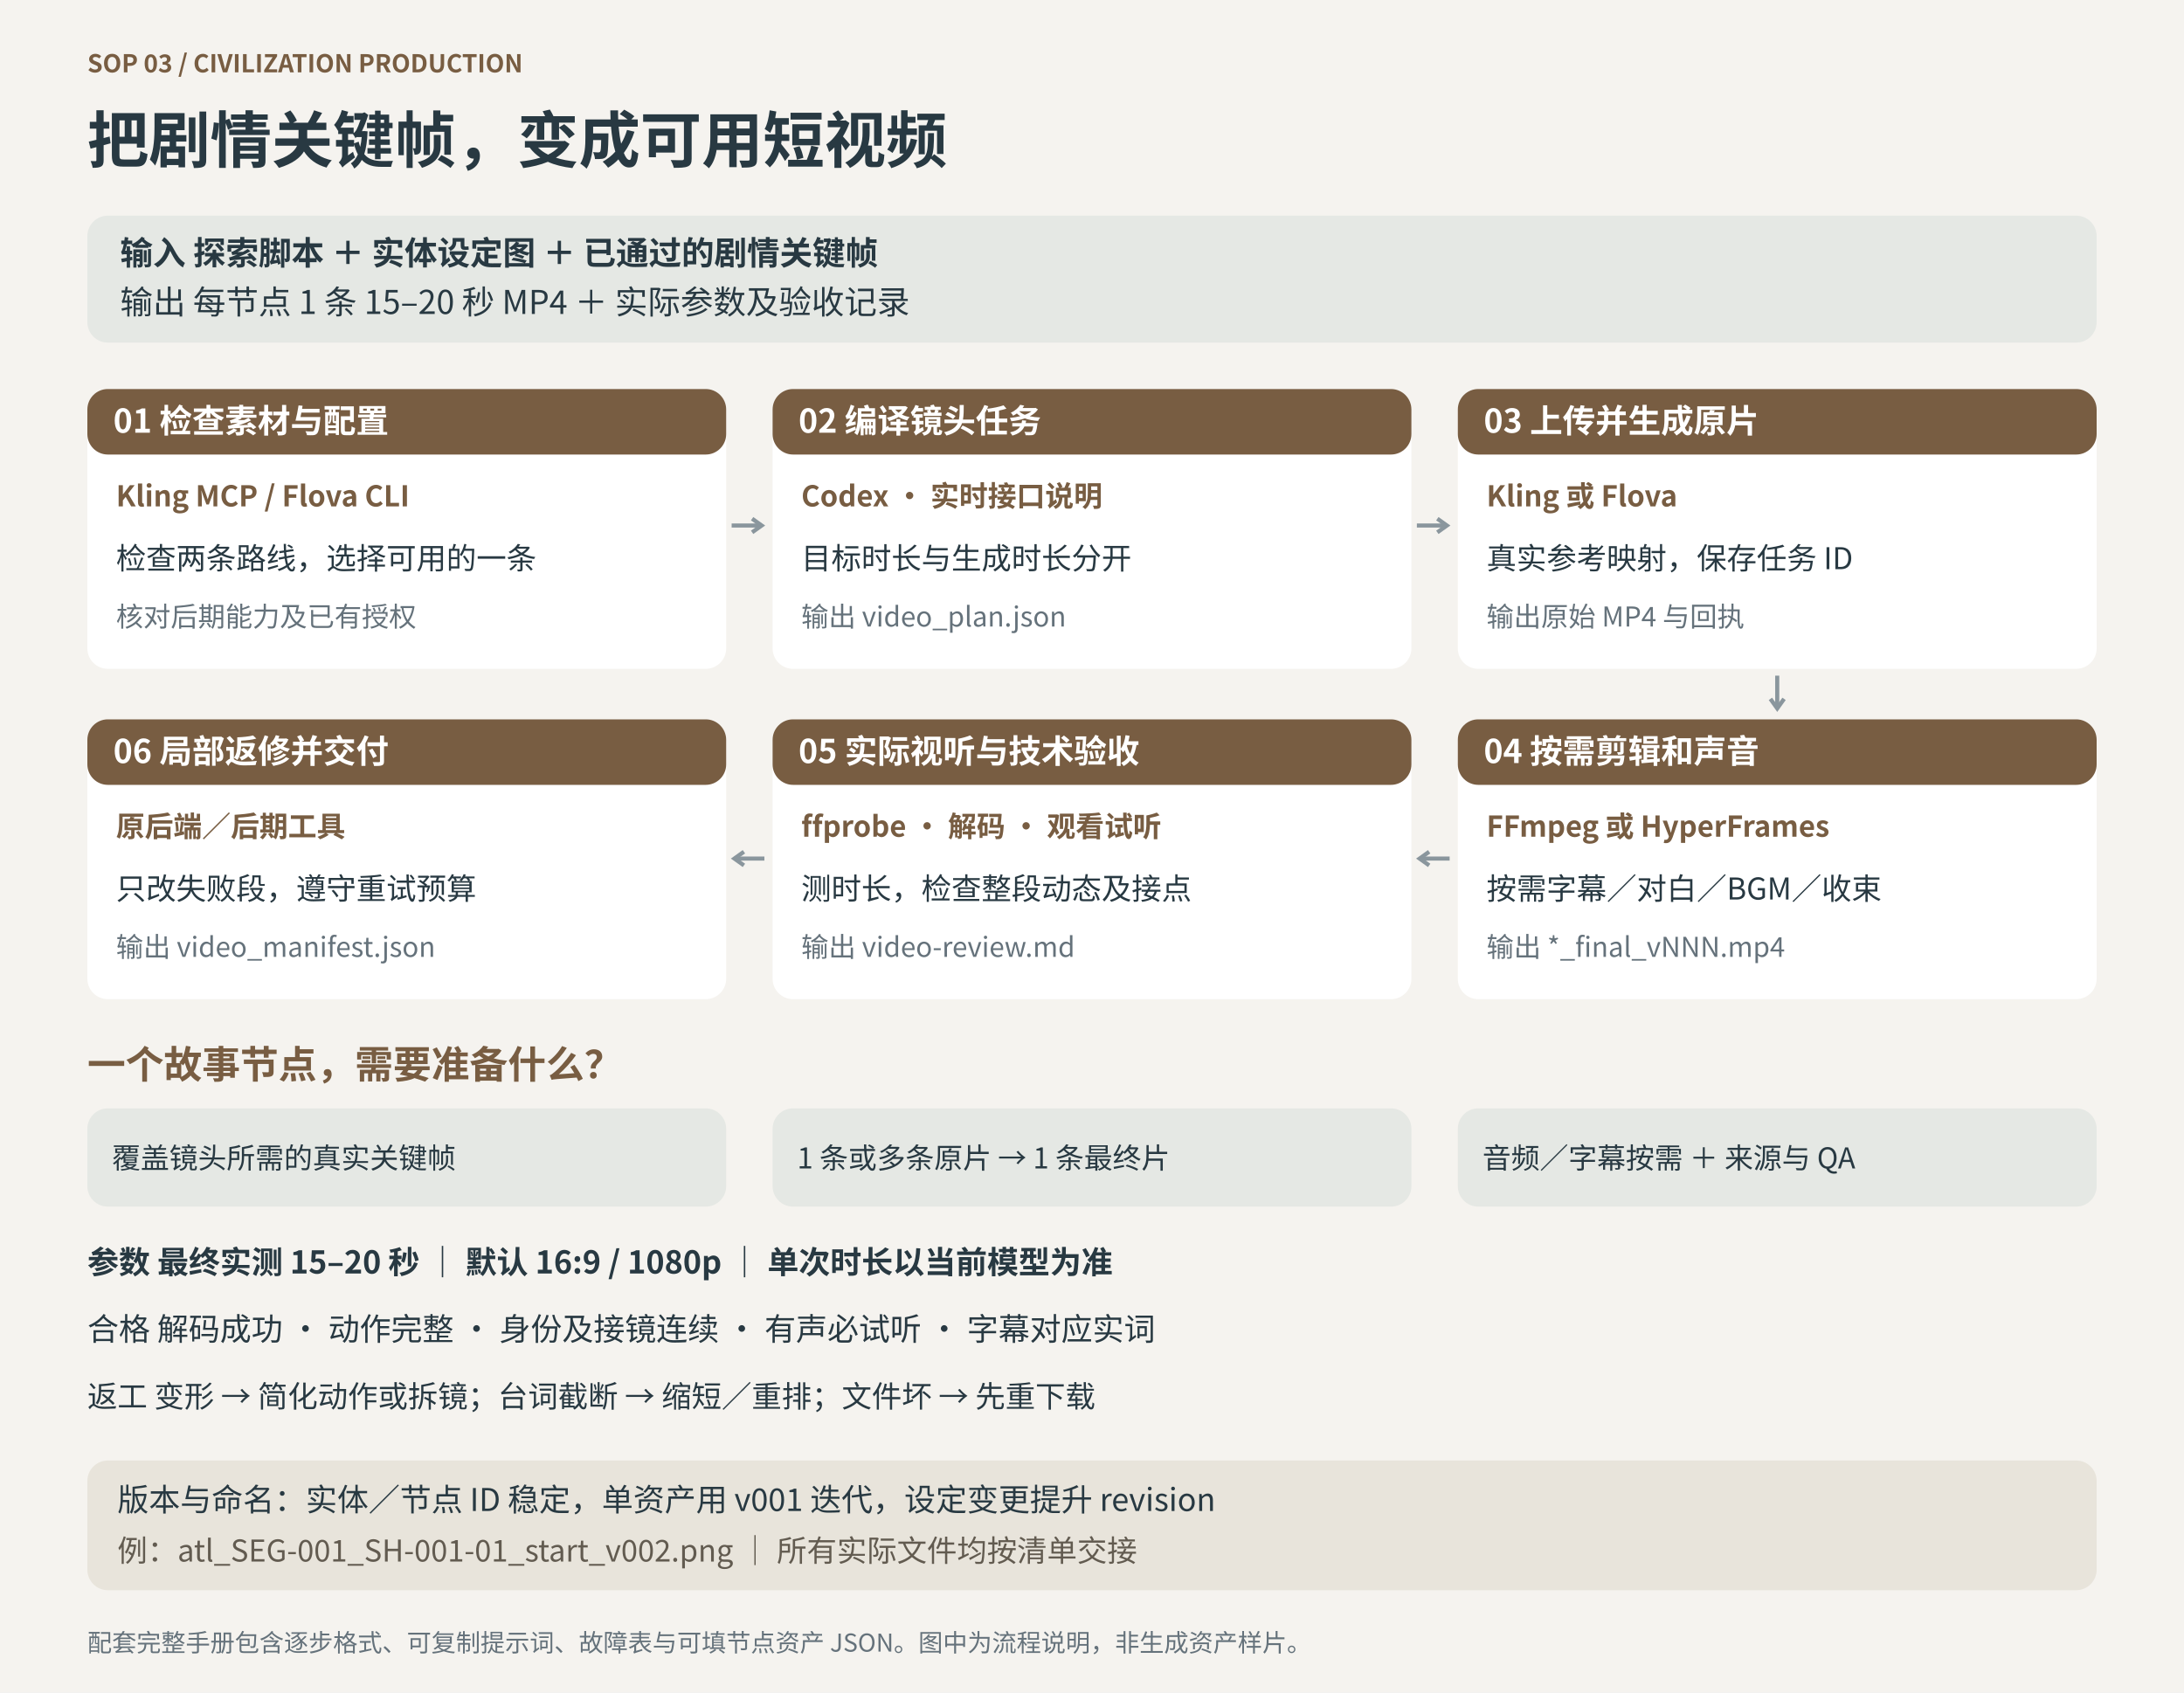
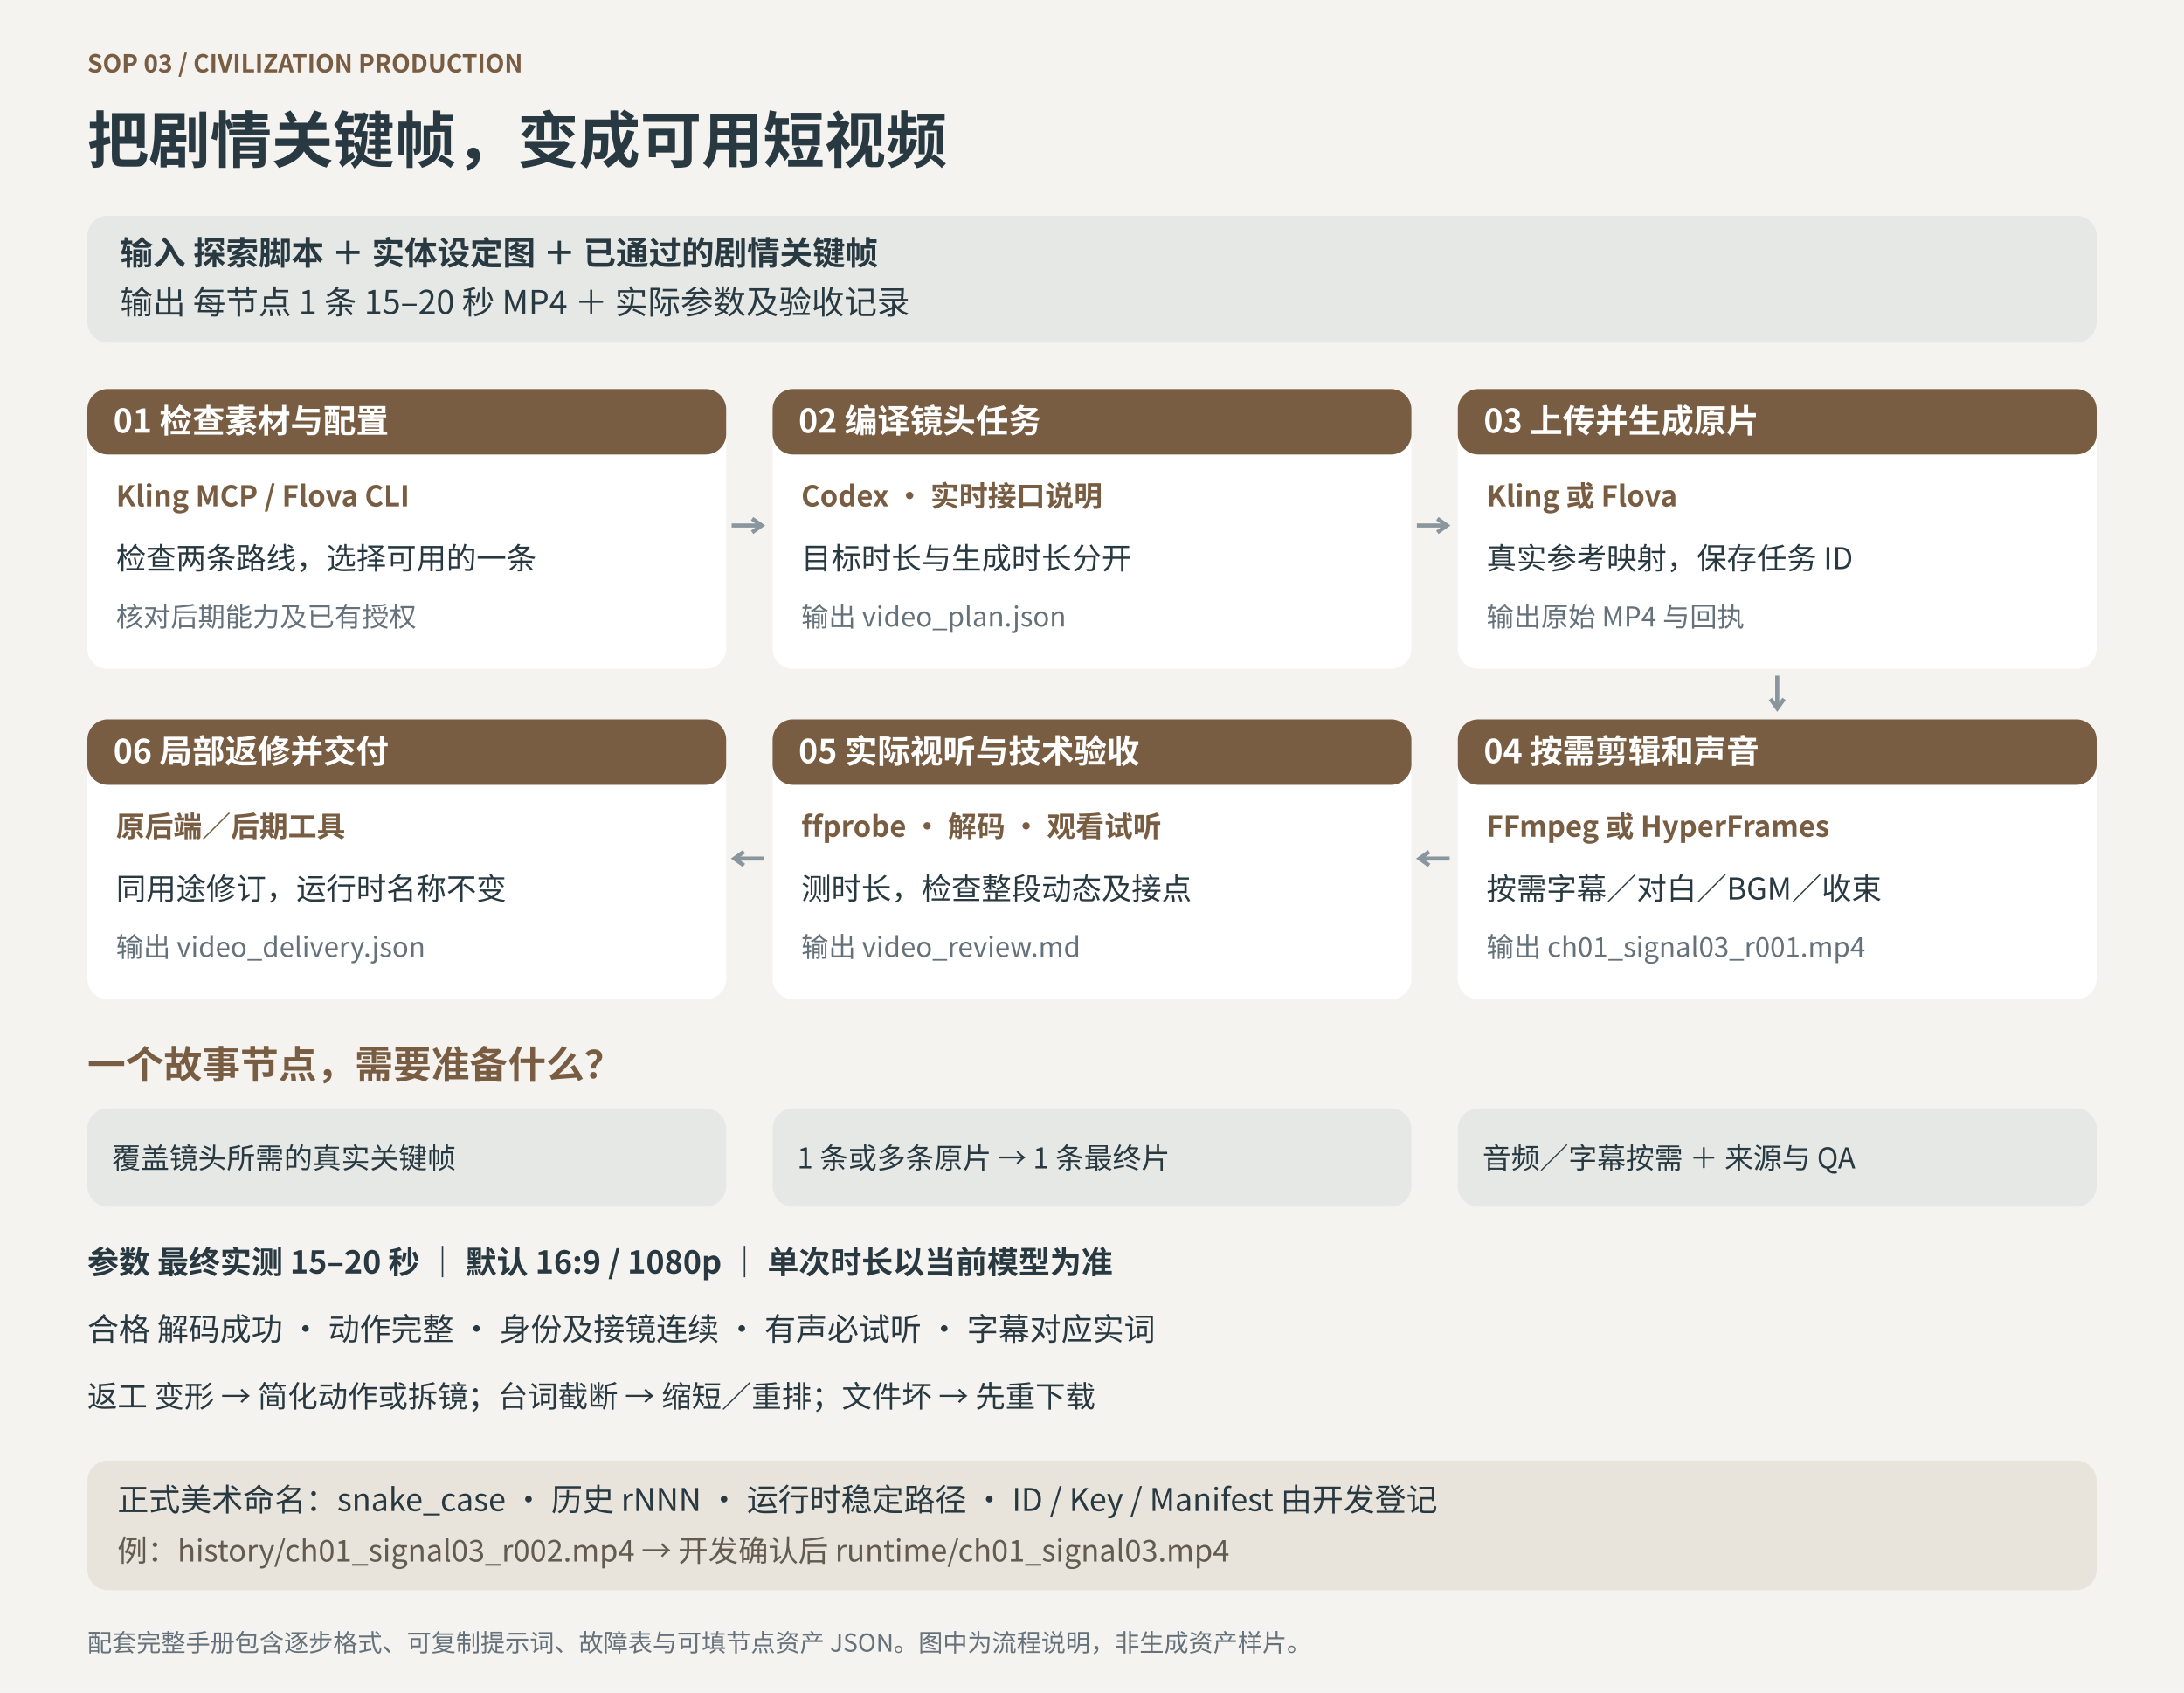
<svg xmlns="http://www.w3.org/2000/svg" width="1600" height="1240" viewBox="0 0 1600 1240">
  <rect width="1600" height="1240" fill="#f5f3ef" />
  <g font-family="Microsoft YaHei,Noto Sans CJK SC,sans-serif">
    <text x="64" y="53" font-size="18" fill="#785d42" font-weight="bold">SOP 03 / CIVILIZATION PRODUCTION</text>
    <text x="64" y="119" font-size="45" fill="#283942" font-weight="bold">把剧情关键帧，变成可用短视频</text>
    <rect x="64" y="158" width="1472" height="93" rx="15" fill="#e5e8e4" />
    <text x="88" y="194" font-size="24" fill="#283942" font-weight="bold">输入  探索脚本 ＋ 实体设定图 ＋ 已通过的剧情关键帧</text>
    <text x="88" y="230" font-size="24" fill="#283942" font-weight="normal">输出  每节点 1 条 15–20 秒 MP4 ＋ 实际参数及验收记录</text>
    <rect x="64" y="285" width="468" height="205" rx="15" fill="#ffffff" />
    <rect x="64" y="285" width="468" height="48" rx="15" fill="#785d42" />
    <text x="83" y="317" font-size="24" fill="#ffffff" font-weight="bold">01  检查素材与配置</text>
    <text x="85" y="371" font-size="21" fill="#785d42" font-weight="bold">Kling MCP / Flova CLI</text>
    <text x="85" y="417" font-size="22" fill="#283942" font-weight="normal">检查两条路线，选择可用的一条</text>
    <text x="85" y="459" font-size="20" fill="#65727b" font-weight="normal">核对后期能力及已有授权</text>
    <rect x="566" y="285" width="468" height="205" rx="15" fill="#ffffff" />
    <rect x="566" y="285" width="468" height="48" rx="15" fill="#785d42" />
    <text x="585" y="317" font-size="24" fill="#ffffff" font-weight="bold">02  编译镜头任务</text>
    <text x="587" y="371" font-size="21" fill="#785d42" font-weight="bold">Codex · 实时接口说明</text>
    <text x="587" y="417" font-size="22" fill="#283942" font-weight="normal">目标时长与生成时长分开</text>
    <text x="587" y="459" font-size="20" fill="#65727b" font-weight="normal">输出 video_plan.json</text>
    <rect x="1068" y="285" width="468" height="205" rx="15" fill="#ffffff" />
    <rect x="1068" y="285" width="468" height="48" rx="15" fill="#785d42" />
    <text x="1087" y="317" font-size="24" fill="#ffffff" font-weight="bold">03  上传并生成原片</text>
    <text x="1089" y="371" font-size="21" fill="#785d42" font-weight="bold">Kling 或 Flova</text>
    <text x="1089" y="417" font-size="22" fill="#283942" font-weight="normal">真实参考映射，保存任务 ID</text>
    <text x="1089" y="459" font-size="20" fill="#65727b" font-weight="normal">输出原始 MP4 与回执</text>
    <rect x="1068" y="527" width="468" height="205" rx="15" fill="#ffffff" />
    <rect x="1068" y="527" width="468" height="48" rx="15" fill="#785d42" />
    <text x="1087" y="559" font-size="24" fill="#ffffff" font-weight="bold">04  按需剪辑和声音</text>
    <text x="1089" y="613" font-size="21" fill="#785d42" font-weight="bold">FFmpeg 或 HyperFrames</text>
    <text x="1089" y="659" font-size="22" fill="#283942" font-weight="normal">按需字幕／对白／BGM／收束</text>
-     <text x="1089" y="701" font-size="20" fill="#65727b" font-weight="normal">输出 *_final_vNNN.mp4</text>
+     <text x="1089" y="701" font-size="20" fill="#65727b" font-weight="normal">输出 ch01_signal03_r001.mp4</text>
    <rect x="566" y="527" width="468" height="205" rx="15" fill="#ffffff" />
    <rect x="566" y="527" width="468" height="48" rx="15" fill="#785d42" />
    <text x="585" y="559" font-size="24" fill="#ffffff" font-weight="bold">05  实际视听与技术验收</text>
    <text x="587" y="613" font-size="21" fill="#785d42" font-weight="bold">ffprobe · 解码 · 观看试听</text>
    <text x="587" y="659" font-size="22" fill="#283942" font-weight="normal">测时长，检查整段动态及接点</text>
-     <text x="587" y="701" font-size="20" fill="#65727b" font-weight="normal">输出 video-review.md</text>
+     <text x="587" y="701" font-size="20" fill="#65727b" font-weight="normal">输出 video_review.md</text>
    <rect x="64" y="527" width="468" height="205" rx="15" fill="#ffffff" />
    <rect x="64" y="527" width="468" height="48" rx="15" fill="#785d42" />
    <text x="83" y="559" font-size="24" fill="#ffffff" font-weight="bold">06  局部返修并交付</text>
    <text x="85" y="613" font-size="21" fill="#785d42" font-weight="bold">原后端／后期工具</text>
-     <text x="85" y="659" font-size="22" fill="#283942" font-weight="normal">只改失败段，遵守重试预算</text>
-     <text x="85" y="701" font-size="20" fill="#65727b" font-weight="normal">输出 video_manifest.json</text>
+     <text x="85" y="659" font-size="22" fill="#283942" font-weight="normal">同用途修订，运行时名称不变</text>
+     <text x="85" y="701" font-size="20" fill="#65727b" font-weight="normal">输出 video_delivery.json</text>
    <polyline points="536,385 558,385" fill="none" stroke="#8a969d" stroke-width="3" />
    <polyline points="551,380 558,385 551,390" fill="none" stroke="#8a969d" stroke-width="3" />
    <polyline points="1038,385 1060,385" fill="none" stroke="#8a969d" stroke-width="3" />
    <polyline points="1053,380 1060,385 1053,390" fill="none" stroke="#8a969d" stroke-width="3" />
    <polyline points="1302,495 1302,519" fill="none" stroke="#8a969d" stroke-width="3" />
    <polyline points="1297,512 1302,519 1307,512" fill="none" stroke="#8a969d" stroke-width="3" />
    <polyline points="1062,629 1040,629" fill="none" stroke="#8a969d" stroke-width="3" />
    <polyline points="1047,624 1040,629 1047,634" fill="none" stroke="#8a969d" stroke-width="3" />
    <polyline points="560,629 538,629" fill="none" stroke="#8a969d" stroke-width="3" />
    <polyline points="545,624 538,629 545,634" fill="none" stroke="#8a969d" stroke-width="3" />
    <text x="64" y="790" font-size="28" fill="#785d42" font-weight="bold">一个故事节点，需要准备什么？</text>
    <rect x="64" y="812" width="468" height="72" rx="15" fill="#e5e8e4" />
    <text x="82" y="856" font-size="21" fill="#283942" font-weight="normal">覆盖镜头所需的真实关键帧</text>
    <rect x="566" y="812" width="468" height="72" rx="15" fill="#e5e8e4" />
    <text x="584" y="856" font-size="21" fill="#283942" font-weight="normal">1 条或多条原片 → 1 条最终片</text>
    <rect x="1068" y="812" width="468" height="72" rx="15" fill="#e5e8e4" />
    <text x="1086" y="856" font-size="21" fill="#283942" font-weight="normal">音频／字幕按需 ＋ 来源与 QA</text>
    <text x="64" y="933" font-size="23" fill="#283942" font-weight="bold">参数  最终实测 15–20 秒 ｜ 默认 16:9 / 1080p ｜ 单次时长以当前模型为准</text>
    <text x="64" y="982" font-size="23" fill="#283942" font-weight="normal">合格  解码成功 · 动作完整 · 身份及接镜连续 · 有声必试听 · 字幕对应实词</text>
    <text x="64" y="1031" font-size="22" fill="#283942" font-weight="normal">返工  变形 → 简化动作或拆镜；台词截断 → 缩短／重排；文件坏 → 先重下载</text>
    <rect x="64" y="1070" width="1472" height="95" rx="15" fill="#e8e4db" />
-     <text x="86" y="1107" font-size="23" fill="#283942" font-weight="normal">版本与命名：实体／节点 ID 稳定，单资产用 v001 迭代，设定变更提升 revision</text>
-     <text x="86" y="1144" font-size="22" fill="#625b50" font-weight="normal">例：atl_SEG-001_SH-001-01_start_v002.png    ｜    所有实际文件均按清单交接</text>
+     <text x="86" y="1107" font-size="23" fill="#283942" font-weight="normal">正式美术命名：snake_case · 历史 rNNN · 运行时稳定路径 · ID / Key / Manifest 由开发登记</text>
+     <text x="86" y="1144" font-size="22" fill="#625b50" font-weight="normal">例：history/ch01_signal03_r002.mp4   →   开发确认后 runtime/ch01_signal03.mp4</text>
    <text x="64" y="1210" font-size="18" fill="#65727b" font-weight="normal">配套完整手册包含逐步格式、可复制提示词、故障表与可填节点资产 JSON。图中为流程说明，非生成资产样片。</text>
  </g>
</svg>
